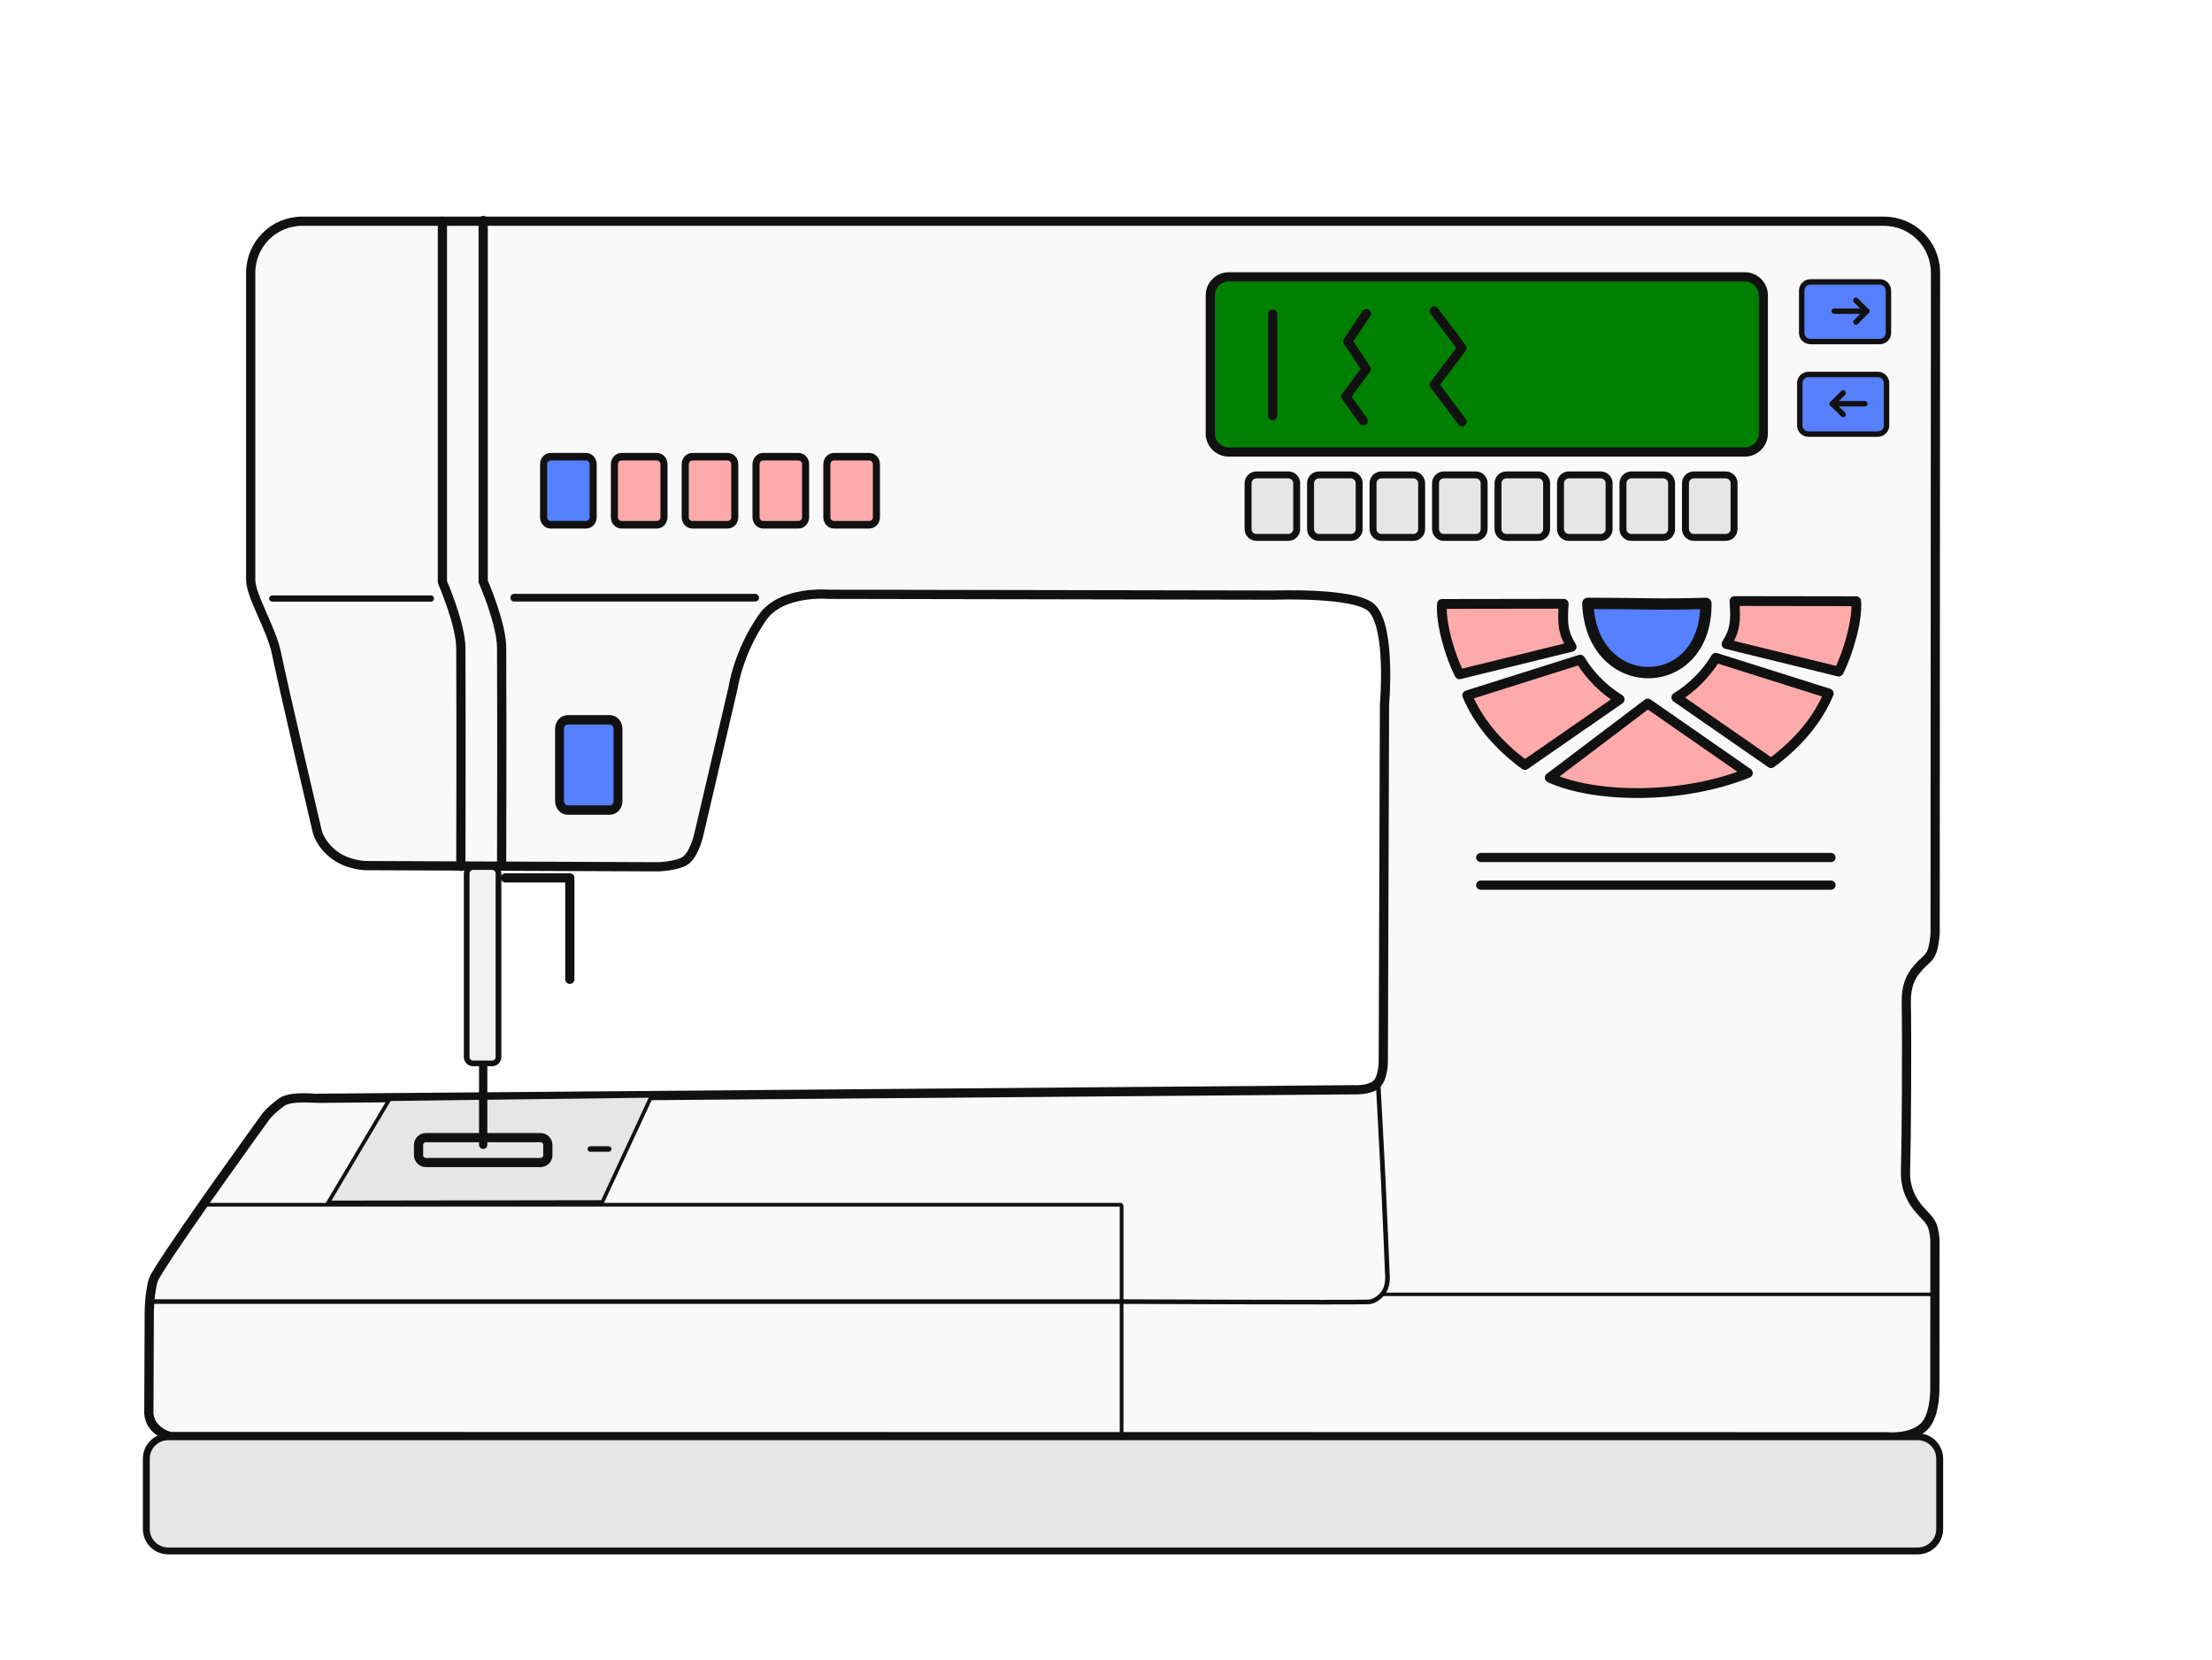
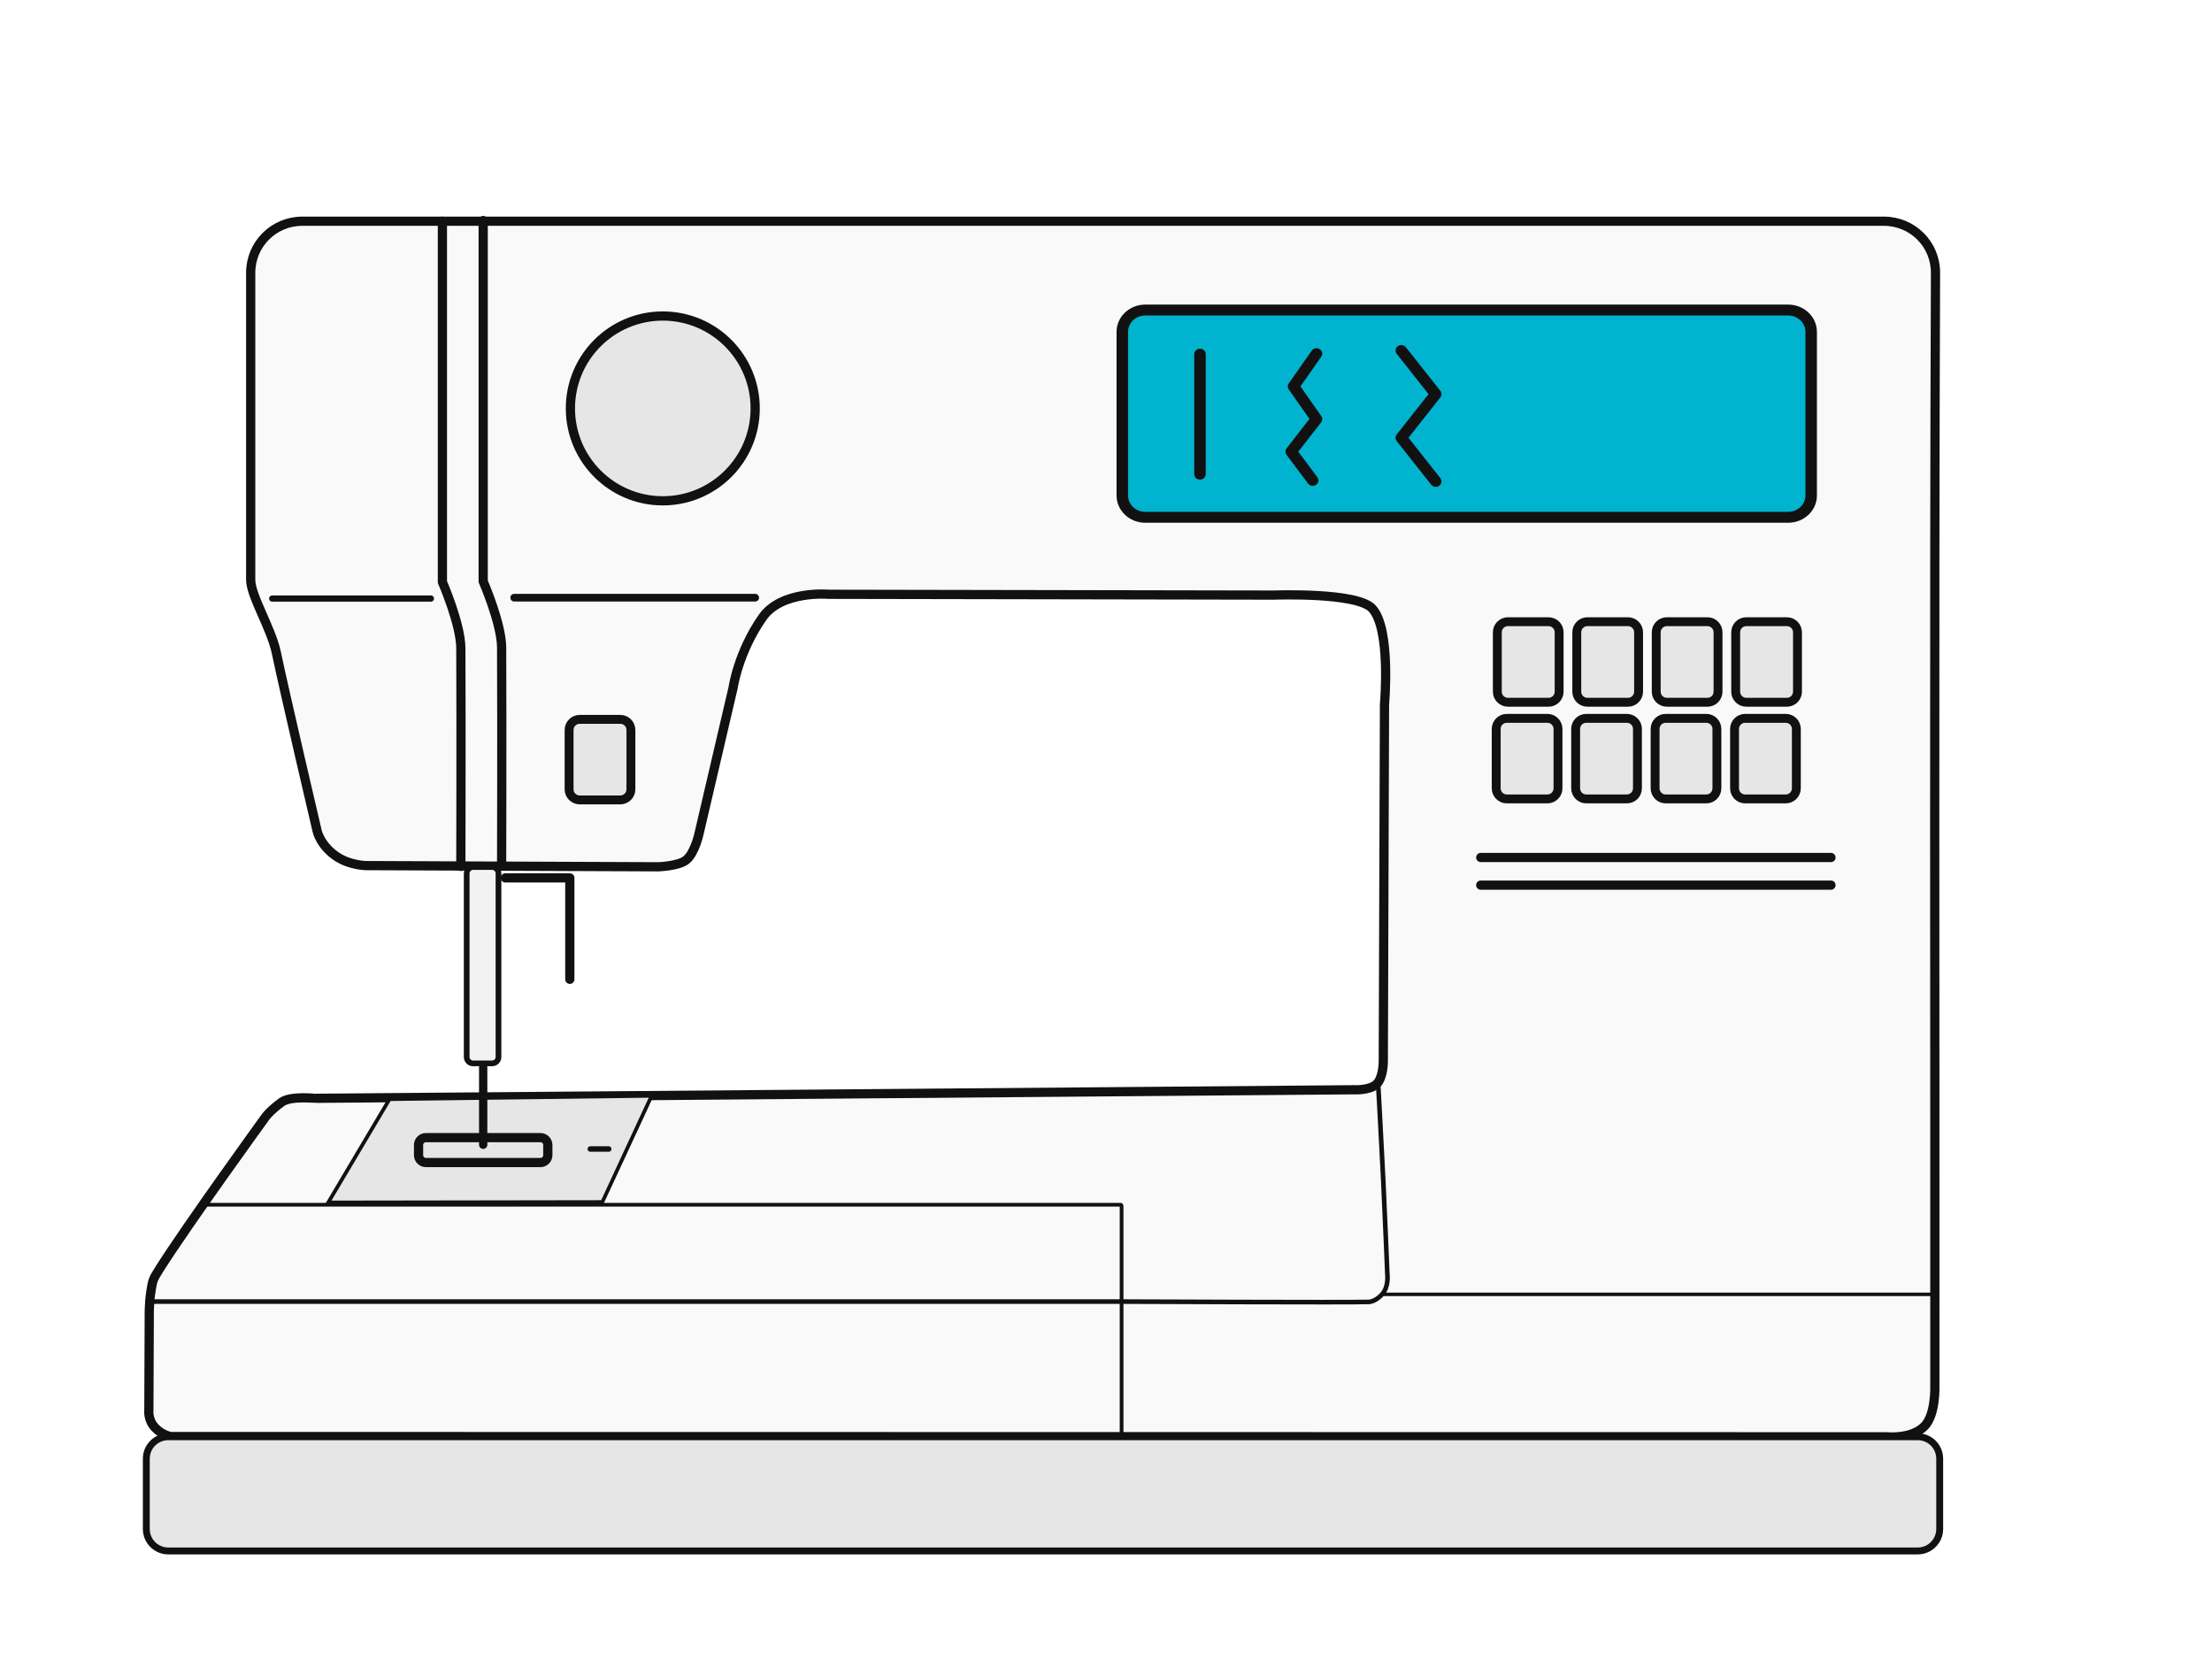
<svg xmlns="http://www.w3.org/2000/svg" viewBox="0 0 1200 900" fill="none" version="1.1" id="svg33">
  <defs id="defs33" />
-   <path id="rect1" style="stroke:#111111;stroke-width:5;stroke-linecap:round;stroke-linejoin:round;fill:#f9f9f9" d="m 164,120 h 858 c 15.512,0 28.009,12.488 28,28 l -0.207,358.658 c 0,0 -0.509,7.249 -2.186,10.543 -1.768,3.474 -3.446,3.483 -7.815,8.705 -3.387,4.048 -5.801,8.961 -5.637,18.162 0.377,21.071 0.098,72.753 -0.417,91.525 -0.257,9.369 3.719,16.238 7.767,20.77 4.063,4.549 5.053,4.995 6.563,8.194 1.357,2.874 1.624,8.081 1.624,8.081 l -0.046,79.266 c 0,0 0.555,15.418 -5.589,21.712 -7.14,7.315 -20.87,5.774 -20.87,5.774 L 92.711,779.262 c 0,0 -4.718,-0.631 -8.692,-4.92 -3.918,-4.229 -3.263,-9.278 -3.263,-9.278 l 0.214,-50.669 c 0,0 -0.133,-7.254 0.769,-12.991 1.062,-6.752 0.991,-7.068 4.613,-12.799 15.394,-24.357 57.65,-82.648 57.65,-82.648 0,0 2.02,-3.057 8.624,-7.971 5.051,-3.759 18.404,-2.054 19.005,-2.204 l 562.998,-4.636 c 0,0 8.582,0.514 12.287,-3.208 3.613,-3.629 3.518,-12.281 3.518,-12.281 l 0.648,-193.575 c 0,0 3.687,-41.076 -6.743,-52.095 -8.391,-8.865 -53.1,-7.171 -53.1,-7.171 l -241.766,-0.441 c 0,0 -25.46,-2.273 -35.821,12.566 -13.27,19.004 -15.964,38.196 -15.964,38.196 l -18.267,78.211 c 0,0 -2.195,10.984 -7.04,15.065 -4.076,3.433 -15.26,3.782 -15.26,3.782 L 198.614,469.55 c 0,0 -8.208,-0.061 -15.305,-4.475 -9.26,-5.761 -11.208,-14.048 -11.208,-14.048 0,0 -17.771,-75.741 -22.178,-96.917 C 147.139,340.739 136.003,323.253 136,314.509 135.981,262.768 136,148 136,148 c 0,-15.512 12.488,-28 28,-28 z" />
+   <path id="rect1" style="fill:#f9f9f9;stroke:#111111;stroke-width:5;stroke-linecap:round;stroke-linejoin:round" d="m 164,120 h 858 c 15.512,0 28.061,12.488 28,28 -0.785,199.526 -0.236,402.247 -0.353,603.904 0,0 0.555,15.418 -5.589,21.712 -7.14,7.315 -20.87,5.774 -20.87,5.774 L 92.711,779.262 c 0,0 -4.718,-0.631 -8.692,-4.92 -3.918,-4.229 -3.263,-9.278 -3.263,-9.278 l 0.214,-50.669 c 0,0 -0.133,-7.254 0.769,-12.991 1.062,-6.752 0.991,-7.068 4.613,-12.799 15.394,-24.357 57.65,-82.648 57.65,-82.648 0,0 2.02,-3.057 8.624,-7.971 5.051,-3.759 18.404,-2.054 19.005,-2.204 l 562.998,-4.636 c 0,0 8.582,0.514 12.287,-3.208 3.613,-3.629 3.518,-12.281 3.518,-12.281 l 0.648,-193.575 c 0,0 3.687,-41.076 -6.743,-52.095 -8.391,-8.865 -53.1,-7.171 -53.1,-7.171 l -241.766,-0.441 c 0,0 -25.46,-2.273 -35.821,12.566 -13.27,19.004 -15.964,38.196 -15.964,38.196 l -18.267,78.211 c 0,0 -2.195,10.984 -7.04,15.065 -4.076,3.433 -15.26,3.782 -15.26,3.782 L 198.614,469.55 c 0,0 -8.208,-0.061 -15.305,-4.475 -9.26,-5.761 -11.208,-14.048 -11.208,-14.048 0,0 -17.771,-75.741 -22.178,-96.917 C 147.139,340.739 136.003,323.253 136,314.509 135.981,262.768 136,148 136,148 c 0,-15.512 12.488,-28 28,-28 z" />
  <path id="line1" style="stroke:#111111;stroke-width:5;stroke-linecap:round;stroke-linejoin:round" d="m 240,120 v 195.746 c 0,0 9.938,22.798 10,35.845 C 250.217,397.278 250,470 250,470" />
  <path id="line1-0" style="stroke:#111111;stroke-width:5;stroke-linecap:round;stroke-linejoin:round" d="m 262.127,119.636 v 195.746 c 0,0 9.938,22.798 10,35.845 0.217,45.687 0,118.409 0,118.409" />
  <path style="fill:#e6e6e6;stroke:#111111;stroke-width:2;stroke-dasharray:none;stroke-opacity:1" d="m 211.318,596.249 -33.242,56.027 148.702,-0.226 26.73,-57.617 z" id="path39" />
  <g id="g38" transform="translate(-32.87276,-28.70912)">
    <rect x="286.047" y="499.047" width="17.252" height="106.497" rx="3.45" id="rect2" style="stroke:#111111;stroke-width:3.093;stroke-linecap:round;stroke-linejoin:round;fill:#f2f2f2" />
    <line x1="295" y1="607.692" x2="295" y2="649.698" id="line3" style="stroke:#111111;stroke-width:4.503;stroke-linecap:round;stroke-linejoin:round;stroke-dasharray:none" />
    <rect x="259.936" y="645.827" width="70.129" height="13.506" rx="4.007" id="rect3" style="stroke:#111111;stroke-width:5;stroke-linecap:round;stroke-linejoin:round;stroke-dasharray:none" />
    <path d="m 307,504.935 h 35 v 55" id="path4" style="stroke:#111111;stroke-width:5;stroke-linecap:round;stroke-linejoin:round" />
  </g>
  <rect x="79.369" y="779.369" width="972.908" height="61.952" rx="11.913" id="rect5" style="stroke:#111111;stroke-width:3.739;stroke-linecap:round;stroke-linejoin:round;fill:#e6e6e6" />
-   <g id="g35" transform="translate(0,-14)" style="fill:#008000">
-     <rect x="656.586" y="164.189" width="300" height="95" rx="10" id="rect7" style="stroke:#111111;stroke-width:5;stroke-linecap:round;stroke-linejoin:round;fill:#008000" />
-     <line x1="690.418" y1="184.409" x2="690.418" y2="239.409" id="line8-6" style="stroke:#111111;stroke-width:5;stroke-linecap:round;stroke-linejoin:round;fill:#008000" />
-     <path d="m 741.162,184.189 -10,15 10,15 -11.023,14.9 9.376,13.175" id="path8" style="stroke:#111111;stroke-width:5;stroke-linecap:round;stroke-linejoin:round;fill:#008000" />
-     <path d="m 778.087,182.736 15,20 -15,20 15,20" id="path9" style="stroke:#111111;stroke-width:5;stroke-linecap:round;stroke-linejoin:round;fill:#008000" />
+   <g id="g35" transform="matrix(1.245716,0,0,1.183371,-209.0805,-26.10846)" style="fill:#00b3ce;fill-opacity:1">
+     <rect x="656.586" y="164.189" width="300" height="95" rx="10" id="rect7" style="fill:#00b3ce;fill-opacity:1;stroke:#111111;stroke-width:5;stroke-linecap:round;stroke-linejoin:round" />
+     <line x1="690.418" y1="184.409" x2="690.418" y2="239.409" id="line8-6" style="fill:#00b3ce;fill-opacity:1;stroke:#111111;stroke-width:5;stroke-linecap:round;stroke-linejoin:round" />
+     <path d="m 741.162,184.189 -10,15 10,15 -11.023,14.9 9.376,13.175" id="path8" style="fill:#00b3ce;fill-opacity:1;stroke:#111111;stroke-width:5;stroke-linecap:round;stroke-linejoin:round" />
+     <path d="m 778.087,182.736 15,20 -15,20 15,20" id="path9" style="fill:#00b3ce;fill-opacity:1;stroke:#111111;stroke-width:5;stroke-linecap:round;stroke-linejoin:round" />
  </g>
-   <g id="g37" transform="translate(-11.81365,1.027274)" style="fill:#e6e6e6">
-     <rect x="756.68" y="256.591" width="26.371" height="33.905" rx="4.521" id="rect10" style="stroke:#111111;stroke-width:3.767;stroke-linecap:round;stroke-linejoin:round;fill:#e6e6e6" />
-     <rect x="790.578" y="256.591" width="26.371" height="33.905" rx="4.521" id="rect11" style="stroke:#111111;stroke-width:3.767;stroke-linecap:round;stroke-linejoin:round;fill:#e6e6e6" />
-     <rect x="824.476" y="256.591" width="26.371" height="33.905" rx="4.521" id="rect12" style="stroke:#111111;stroke-width:3.767;stroke-linecap:round;stroke-linejoin:round;fill:#e6e6e6" />
-     <rect x="858.374" y="256.591" width="26.371" height="33.905" rx="4.521" id="rect13" style="stroke:#111111;stroke-width:3.767;stroke-linecap:round;stroke-linejoin:round;fill:#e6e6e6" />
-     <rect x="892.272" y="256.591" width="26.371" height="33.905" rx="4.521" id="rect14" style="stroke:#111111;stroke-width:3.767;stroke-linecap:round;stroke-linejoin:round;fill:#e6e6e6" />
-     <rect x="926.17" y="256.591" width="26.371" height="33.905" rx="4.521" id="rect15" style="stroke:#111111;stroke-width:3.767;stroke-linecap:round;stroke-linejoin:round;fill:#e6e6e6" />
-     <rect x="722.782" y="256.591" width="26.371" height="33.905" rx="4.521" id="rect11-1" style="stroke:#111111;stroke-width:3.767;stroke-linecap:round;stroke-linejoin:round;fill:#e6e6e6" />
-     <rect x="688.884" y="256.591" width="26.371" height="33.905" rx="4.521" id="rect11-1-7" style="stroke:#111111;stroke-width:3.767;stroke-linecap:round;stroke-linejoin:round;fill:#e6e6e6" />
-   </g>
-   <g id="g33" transform="matrix(0.5882353,0,0,0.5882353,365.6422,52.91604)" style="fill:#5680ff;fill-opacity:1">
-     <rect x="1040" y="170" width="80" height="55" rx="8" id="rect16" style="stroke:#111111;stroke-width:5;stroke-linecap:round;stroke-linejoin:round;fill:#5680ff;fill-opacity:1" />
-     <line x1="1070" y1="197" x2="1100" y2="197" id="line18" style="stroke:#111111;stroke-width:5;stroke-linecap:round;stroke-linejoin:round;fill:#5680ff;fill-opacity:1" />
-     <line x1="1090" y1="187" x2="1100" y2="197" id="line19" style="stroke:#111111;stroke-width:5;stroke-linecap:round;stroke-linejoin:round;fill:#5680ff;fill-opacity:1" />
-     <line x1="1090" y1="207" x2="1100" y2="197" id="line20" style="stroke:#111111;stroke-width:5;stroke-linecap:round;stroke-linejoin:round;fill:#5680ff;fill-opacity:1" />
-   </g>
-   <g id="g34" transform="matrix(0.5882353,0,0,0.5882353,364.6149,56.06627)" style="fill:#5680ff;fill-opacity:1">
-     <rect x="1040" y="250" width="80" height="55" rx="8" id="rect17" style="stroke:#111111;stroke-width:5;stroke-linecap:round;stroke-linejoin:round;fill:#5680ff;fill-opacity:1" />
-     <line x1="1100" y1="277" x2="1070" y2="277" id="line21" style="stroke:#111111;stroke-width:5;stroke-linecap:round;stroke-linejoin:round;fill:#5680ff;fill-opacity:1" />
-     <line x1="1080" y1="267" x2="1070" y2="277" id="line22" style="stroke:#111111;stroke-width:5;stroke-linecap:round;stroke-linejoin:round;fill:#5680ff;fill-opacity:1" />
-     <line x1="1080" y1="287" x2="1070" y2="277" id="line23" style="stroke:#111111;stroke-width:5;stroke-linecap:round;stroke-linejoin:round;fill:#5680ff;fill-opacity:1" />
-   </g>
-   <path d="m 782.278,327.619 c -0.907,9.908 4.382,28.412 9.5,38.165 l 60.815,-14.922 c -4.804,-7.788 -4.985,-12.476 -4.31,-23.341 z" id="path25" style="fill:#ffaaaa;stroke:#111111;stroke-width:5.322;stroke-linecap:round;stroke-linejoin:round" />
-   <path d="m 1006.966,326.143 c 0.907,9.908 -4.382,28.412 -9.5,38.165 l -60.815,-14.922 c 4.804,-7.788 4.985,-12.476 4.31,-23.341 z" id="path25-9" style="fill:#ffaaaa;stroke:#111111;stroke-width:5.322;stroke-linecap:round;stroke-linejoin:round" />
-   <path d="m 795.973,377.182 c 5.63,13.54 16.004,26.596 31.291,37.801 l 51.372,-35.625 c -8.073,-4.882 -16.244,-12.839 -21.38,-21.525 z" id="path25-3" style="fill:#ffaaaa;stroke:#111111;stroke-width:5.322;stroke-linecap:round;stroke-linejoin:round" />
-   <path d="m 992.08,376.174 c -5.63,13.54 -16.004,26.596 -31.291,37.801 L 909.416,378.351 c 8.073,-4.882 16.244,-12.839 21.38,-21.525 z" id="path25-3-4" style="fill:#ffaaaa;stroke:#111111;stroke-width:5.322;stroke-linecap:round;stroke-linejoin:round" />
-   <path d="m 925.433,327.303 c 0.538,49.745 -62.094,50.386 -64.046,-0.002 25.836,-0.013 39.504,0.776 64.046,0.002 z" id="path26" style="fill:#5680ff;stroke:#111111;stroke-width:6.143;stroke-linecap:round;stroke-linejoin:round;fill-opacity:1" />
-   <path d="m 840.734,421.88 c 24.28,11.066 71.39,11.966 107.466,-2.542 l -54.278,-37.705 z" id="path27" style="fill:#ffaaaa;stroke:#111111;stroke-width:5.322;stroke-linecap:round;stroke-linejoin:round" />
+   <rect x="897.881" y="389.674" width="33.53" height="43.7" rx="5.748" id="rect10" style="fill:#e6e6e6;stroke:#111111;stroke-width:4.823;stroke-linecap:round;stroke-linejoin:round" />
+   <rect x="940.982" y="389.674" width="33.53" height="43.7" rx="5.748" id="rect11" style="fill:#e6e6e6;stroke:#111111;stroke-width:4.823;stroke-linecap:round;stroke-linejoin:round;stroke-dasharray:none" />
+   <rect x="812.293" y="337.246" width="33.53" height="43.7" rx="5.748" id="rect12" style="fill:#e6e6e6;stroke:#111111;stroke-width:4.823;stroke-linecap:round;stroke-linejoin:round" />
+   <rect x="855.394" y="337.246" width="33.53" height="43.7" rx="5.748" id="rect13" style="fill:#e6e6e6;stroke:#111111;stroke-width:4.823;stroke-linecap:round;stroke-linejoin:round" />
+   <rect x="898.495" y="337.246" width="33.53" height="43.7" rx="5.748" id="rect14" style="fill:#e6e6e6;stroke:#111111;stroke-width:4.823;stroke-linecap:round;stroke-linejoin:round" />
+   <rect x="941.596" y="337.246" width="33.53" height="43.7" rx="5.748" id="rect15" style="fill:#e6e6e6;stroke:#111111;stroke-width:4.823;stroke-linecap:round;stroke-linejoin:round" />
+   <rect x="854.78" y="389.674" width="33.53" height="43.7" rx="5.748" id="rect11-1" style="fill:#e6e6e6;stroke:#111111;stroke-width:4.823;stroke-linecap:round;stroke-linejoin:round" />
+   <rect x="811.679" y="389.674" width="33.53" height="43.7" rx="5.748" id="rect11-1-7" style="fill:#e6e6e6;stroke:#111111;stroke-width:4.823;stroke-linecap:round;stroke-linejoin:round" />
  <line x1="803.291" y1="465.154" x2="993.291" y2="465.154" id="line27" style="stroke:#111111;stroke-width:5;stroke-linecap:round;stroke-linejoin:round" />
  <line x1="147.67" y1="324.691" x2="233.773" y2="324.691" id="line27-0" style="stroke:#111111;stroke-width:3.366;stroke-linecap:round;stroke-linejoin:round" />
  <line x1="278.935" y1="324.22" x2="409.703" y2="324.22" id="line27-0-1" style="stroke:#111111;stroke-width:4.148;stroke-linecap:round;stroke-linejoin:round" />
  <line x1="82.494" y1="706.045" x2="607.889" y2="706.045" id="line27-0-1-6" style="stroke:#111111;stroke-width:2.5;stroke-linecap:round;stroke-linejoin:round;stroke-dasharray:none;stroke-opacity:1" />
  <line x1="750.911" y1="702.141" x2="1048.469" y2="702.141" id="line27-0-1-6-7-2" style="stroke:#111111;stroke-width:1.881;stroke-linecap:round;stroke-linejoin:round;stroke-dasharray:none;stroke-opacity:1" />
  <line x1="111.525" y1="653.521" x2="608.077" y2="653.521" id="line27-0-1-6-9" style="stroke:#111111;stroke-width:2.021;stroke-linecap:round;stroke-linejoin:round;stroke-dasharray:none;stroke-opacity:1" />
  <line x1="608.456" y1="654.087" x2="608.456" y2="777.583" id="line27-0-1-6-9-0" style="stroke:#111111;stroke-width:2.016;stroke-linecap:round;stroke-linejoin:round;stroke-dasharray:none;stroke-opacity:1" />
  <line x1="320.265" y1="623.284" x2="330.215" y2="623.284" id="line27-0-1-6-2" style="stroke:#111111;stroke-width:3;stroke-linecap:round;stroke-linejoin:round;stroke-dasharray:none;stroke-opacity:1" />
  <line x1="803.291" y1="480.154" x2="993.291" y2="480.154" id="line28" style="stroke:#111111;stroke-width:5;stroke-linecap:round;stroke-linejoin:round" />
-   <g id="g36" transform="matrix(0.7683374,0,0,0.8202413,49.02191,63.19397)">
-     <rect x="320" y="225" width="35" height="45" rx="5" id="rect28" style="stroke:#111111;stroke-width:5;stroke-linecap:round;stroke-linejoin:round;fill:#5680ff;fill-opacity:1" />
-     <rect x="370" y="225" width="35" height="45" rx="5" id="rect29" style="stroke:#111111;stroke-width:5;stroke-linecap:round;stroke-linejoin:round;fill:#ffaaaa" />
-     <rect x="420" y="225" width="35" height="45" rx="5" id="rect30" style="stroke:#111111;stroke-width:5;stroke-linecap:round;stroke-linejoin:round;fill:#ffaaaa" />
-     <rect x="470" y="225" width="35" height="45" rx="5" id="rect31" style="stroke:#111111;stroke-width:5;stroke-linecap:round;stroke-linejoin:round;fill:#ffaaaa" />
-     <rect x="520" y="225" width="35" height="45" rx="5" id="rect32" style="stroke:#111111;stroke-width:5;stroke-linecap:round;stroke-linejoin:round;fill:#ffaaaa" />
-     <rect x="331.259" y="399.001" width="41.305" height="59.673" rx="5.901" id="rect30-6" style="stroke:#111111;stroke-width:6.255;stroke-linecap:round;stroke-linejoin:round;fill:#5680ff;fill-opacity:1" />
-   </g>
  <circle id="path1" style="fill:#e6e6e6;stroke:#111111" cx="607.99" cy="706.053" r="0.457" />
  <circle id="path2" style="fill:#e6e6e6;stroke:#111111" cx="608.717" cy="706.053" r="0.457" />
  <path style="fill:none;stroke:#111111;stroke-width:2.5;stroke-dasharray:none" d="m 607.99,706.053 c 0,0 125.847,0.545 133.838,0.182 0,0 3.735,0.554 7.99,-4.177 3.682,-4.094 2.822,-10.709 2.822,-10.709 0,0 -1.411,-34.306 -2.262,-51.797 -0.829,-17.025 -2.739,-51.72 -2.739,-51.72" id="path3" />
+   <rect x="308.732" y="390.218" width="33.53" height="43.7" rx="5.748" id="rect12-8" style="fill:#e6e6e6;stroke:#111111;stroke-width:4.823;stroke-linecap:round;stroke-linejoin:round" />
+   <circle style="fill:#e6e6e6;fill-opacity:1;stroke:#111111;stroke-width:5;stroke-dasharray:none" id="path5" cx="359.564" cy="221.55" r="50.121" />
</svg>
